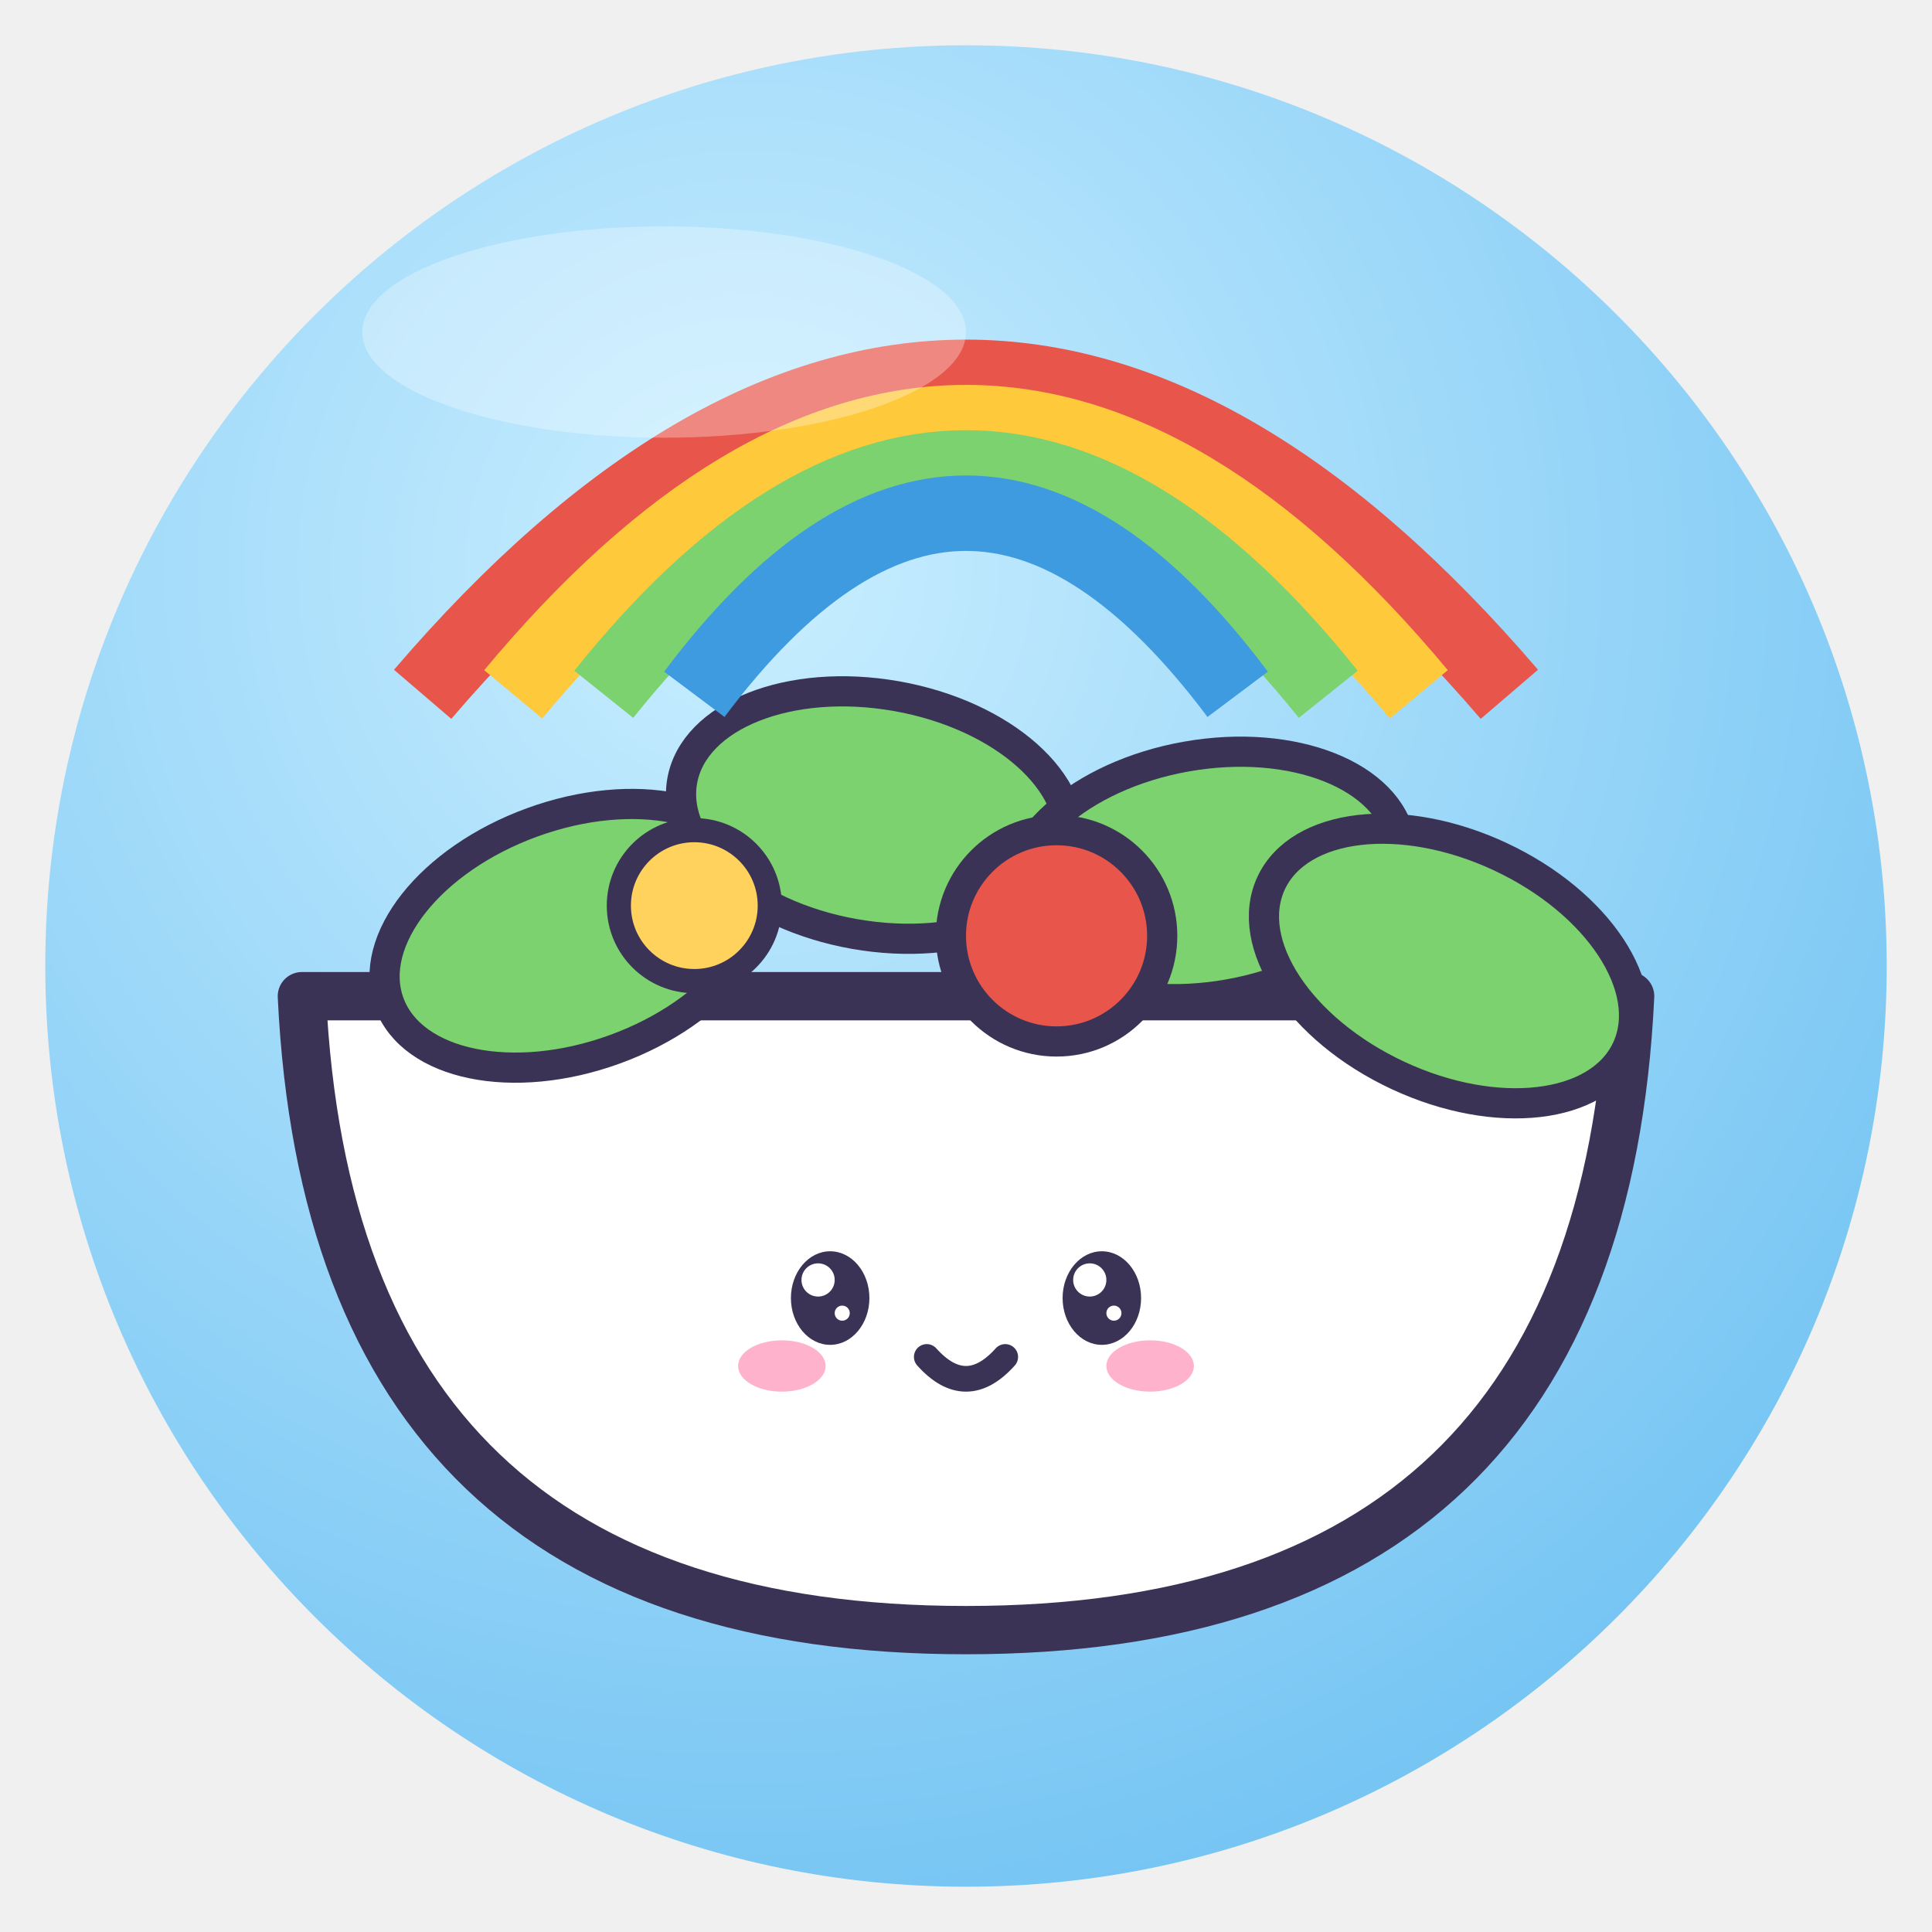
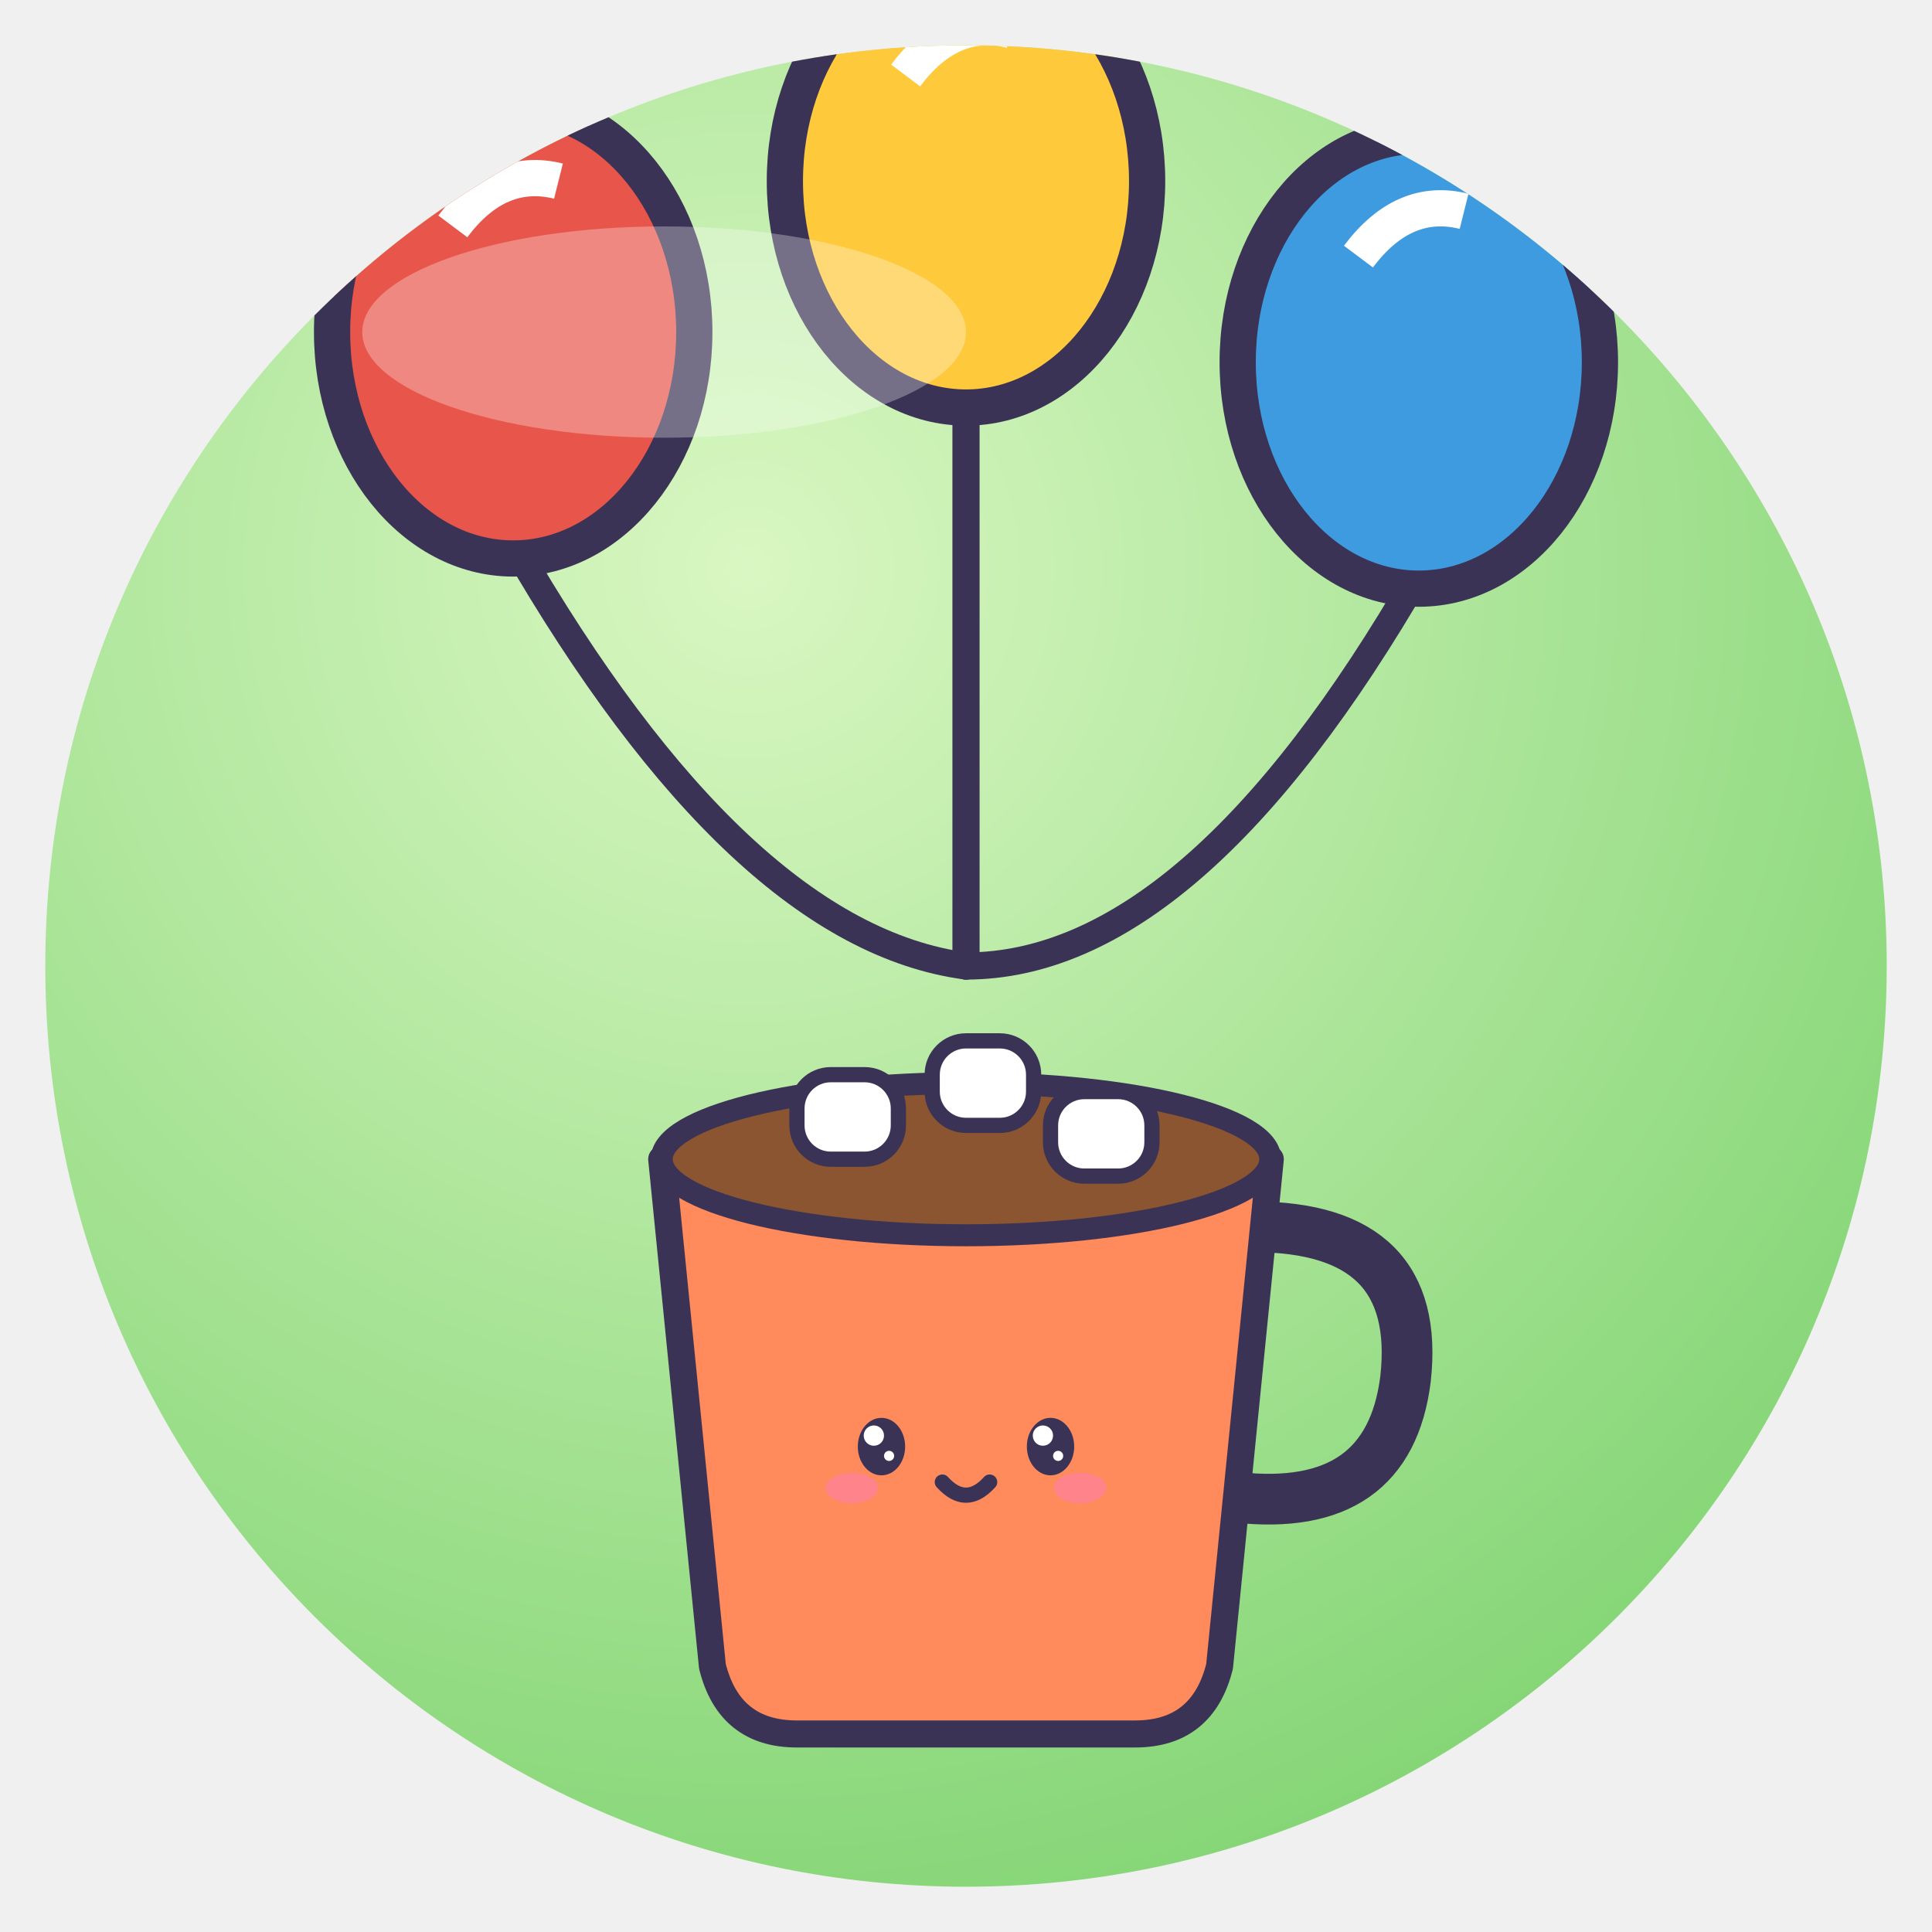
<svg xmlns="http://www.w3.org/2000/svg" viewBox="0 0 128 128" width="128" height="128">
  <defs>
    <radialGradient id="g" cx="38%" cy="28%" r="85%">
-       <stop offset="0" stop-color="#C9EEFF" />
-       <stop offset="1" stop-color="#6CC0F2" />
+       <stop offset="0" stop-color="#D9F7C2" />
+       <stop offset="1" stop-color="#7CD26E" />
    </radialGradient>
    <clipPath id="c">
      <circle cx="64" cy="64" r="61" />
    </clipPath>
  </defs>
  <circle cx="64" cy="64" r="61" fill="url(#g)" />
  <g clip-path="url(#c)">
-     <path d="M20 66 H108 Q106 108 64 108 Q22 108 20 66Z" fill="#fff" stroke="#3B3355" stroke-width="3.2" stroke-linejoin="round" stroke-linecap="round" />
-     <ellipse cx="38" cy="62" rx="13" ry="8" fill="#7CD26E" stroke="#3B3355" stroke-linejoin="round" stroke-linecap="round" stroke-width="2" transform="rotate(-20 38 62)" />
-     <ellipse cx="58" cy="54" rx="13" ry="8" fill="#7CD26E" stroke="#3B3355" stroke-linejoin="round" stroke-linecap="round" stroke-width="2" transform="rotate(10 58 54)" />
-     <ellipse cx="80" cy="58" rx="13" ry="8" fill="#7CD26E" stroke="#3B3355" stroke-linejoin="round" stroke-linecap="round" stroke-width="2" transform="rotate(-10 80 58)" />
-     <ellipse cx="96" cy="64" rx="13" ry="8" fill="#7CD26E" stroke="#3B3355" stroke-linejoin="round" stroke-linecap="round" stroke-width="2" transform="rotate(25 96 64)" />
-     <circle cx="70" cy="62" r="7" fill="#E8554A" stroke="#3B3355" stroke-linejoin="round" stroke-linecap="round" stroke-width="2" />
-     <circle cx="46" cy="60" r="5" fill="#FFD25E" stroke="#3B3355" stroke-linejoin="round" stroke-linecap="round" stroke-width="1.6" />
-     <ellipse cx="55" cy="86" rx="2.6" ry="3.1" fill="#3B3355" />
-     <circle cx="54.2" cy="84.8" r="1.1" fill="#fff" />
-     <circle cx="55.8" cy="87.0" r="0.5" fill="#fff" />
-     <ellipse cx="73" cy="86" rx="2.6" ry="3.1" fill="#3B3355" />
-     <circle cx="72.2" cy="84.8" r="1.1" fill="#fff" />
-     <circle cx="73.8" cy="87.0" r="0.5" fill="#fff" />
-     <ellipse cx="51.8" cy="90.5" rx="2.9" ry="1.7" fill="#FF7FA8" opacity=".6" />
-     <ellipse cx="76.2" cy="90.5" rx="2.9" ry="1.7" fill="#FF7FA8" opacity=".6" />
-     <path d="M61.4 89.9 Q64 92.8 66.6 89.9" fill="none" stroke="#3B3355" stroke-linejoin="round" stroke-linecap="round" stroke-width="1.7" />
-     <path d="M28 46 Q64 4 100 46" fill="none" stroke="#E8554A" stroke-width="5" />
-     <path d="M34 46 Q64 10 94 46" fill="none" stroke="#FFC93C" stroke-width="5" />
-     <path d="M40 46 Q64 16 88 46" fill="none" stroke="#7CD26E" stroke-width="5" />
-     <path d="M46 46 Q64 22 82 46" fill="none" stroke="#3E9BE0" stroke-width="5" />
+     <path d="M34 36 Q49.0 62 64 64" fill="none" stroke="#3B3355" stroke-linejoin="round" stroke-linecap="round" stroke-width="1.8" />
+     <path d="M64 26 Q64.0 52 64 64" fill="none" stroke="#3B3355" stroke-linejoin="round" stroke-linecap="round" stroke-width="1.8" />
+     <path d="M94 38 Q79.0 64 64 64" fill="none" stroke="#3B3355" stroke-linejoin="round" stroke-linecap="round" stroke-width="1.8" />
+     <ellipse cx="34" cy="22" rx="12" ry="15" fill="#E8554A" stroke="#3B3355" stroke-linejoin="round" stroke-linecap="round" stroke-width="2.4" />
+     <path d="M30 15 q3 -4 7 -3" fill="none" stroke="#fff" stroke-width="2.4" />
+     <ellipse cx="64" cy="12" rx="12" ry="15" fill="#FFC93C" stroke="#3B3355" stroke-linejoin="round" stroke-linecap="round" stroke-width="2.4" />
+     <path d="M60 5 q3 -4 7 -3" fill="none" stroke="#fff" stroke-width="2.4" />
+     <ellipse cx="94" cy="24" rx="12" ry="15" fill="#3E9BE0" stroke="#3B3355" stroke-linejoin="round" stroke-linecap="round" stroke-width="2.4" />
+     <path d="M90 17 q3 -4 7 -3" fill="none" stroke="#fff" stroke-width="2.4" />
+     <g transform="translate(64 88) rotate(0) scale(0.56 0.56) translate(-64 -64)">
+       <path d="M98 52 Q118 52 116 70 Q114 86 96 84" fill="none" stroke="#3B3355" stroke-linejoin="round" stroke-linecap="round" stroke-width="6" />
+       <path d="M28 44 H100 L94 104 Q92 112 84 112 H44 Q36 112 34 104Z" fill="#FF8A5C" stroke="#3B3355" stroke-width="3.2" stroke-linejoin="round" stroke-linecap="round" />
+       <ellipse cx="64" cy="44" rx="36" ry="9" fill="#8A5530" stroke="#3B3355" stroke-linejoin="round" stroke-linecap="round" stroke-width="2.6" />
+       <rect x="44" y="34" width="12" height="10" rx="4" fill="#fff" stroke="#3B3355" stroke-linejoin="round" stroke-linecap="round" stroke-width="1.8" />
+       <rect x="60" y="30" width="12" height="10" rx="4" fill="#fff" stroke="#3B3355" stroke-linejoin="round" stroke-linecap="round" stroke-width="1.8" />
+       <rect x="74" y="36" width="12" height="10" rx="4" fill="#fff" stroke="#3B3355" stroke-linejoin="round" stroke-linecap="round" stroke-width="1.8" />
+       <ellipse cx="54" cy="78" rx="2.8" ry="3.4" fill="#3B3355" />
+       <circle cx="53.1" cy="76.7" r="1.2" fill="#fff" />
+       <circle cx="54.9" cy="79.1" r="0.6" fill="#fff" />
+       <ellipse cx="74" cy="78" rx="2.8" ry="3.4" fill="#3B3355" />
+       <circle cx="73.1" cy="76.7" r="1.2" fill="#fff" />
+       <circle cx="74.9" cy="79.1" r="0.6" fill="#fff" />
+       <ellipse cx="50.5" cy="82.9" rx="3.1" ry="1.8" fill="#FF7FA8" opacity=".6" />
+       <ellipse cx="77.5" cy="82.9" rx="3.1" ry="1.8" fill="#FF7FA8" opacity=".6" />
+       <path d="M61.2 82.2 Q64 85.3 66.8 82.2" fill="none" stroke="#3B3355" stroke-linejoin="round" stroke-linecap="round" stroke-width="1.8" />
+     </g>
  </g>
  <ellipse cx="44" cy="22" rx="20" ry="7" fill="#fff" opacity=".3" />
</svg>
